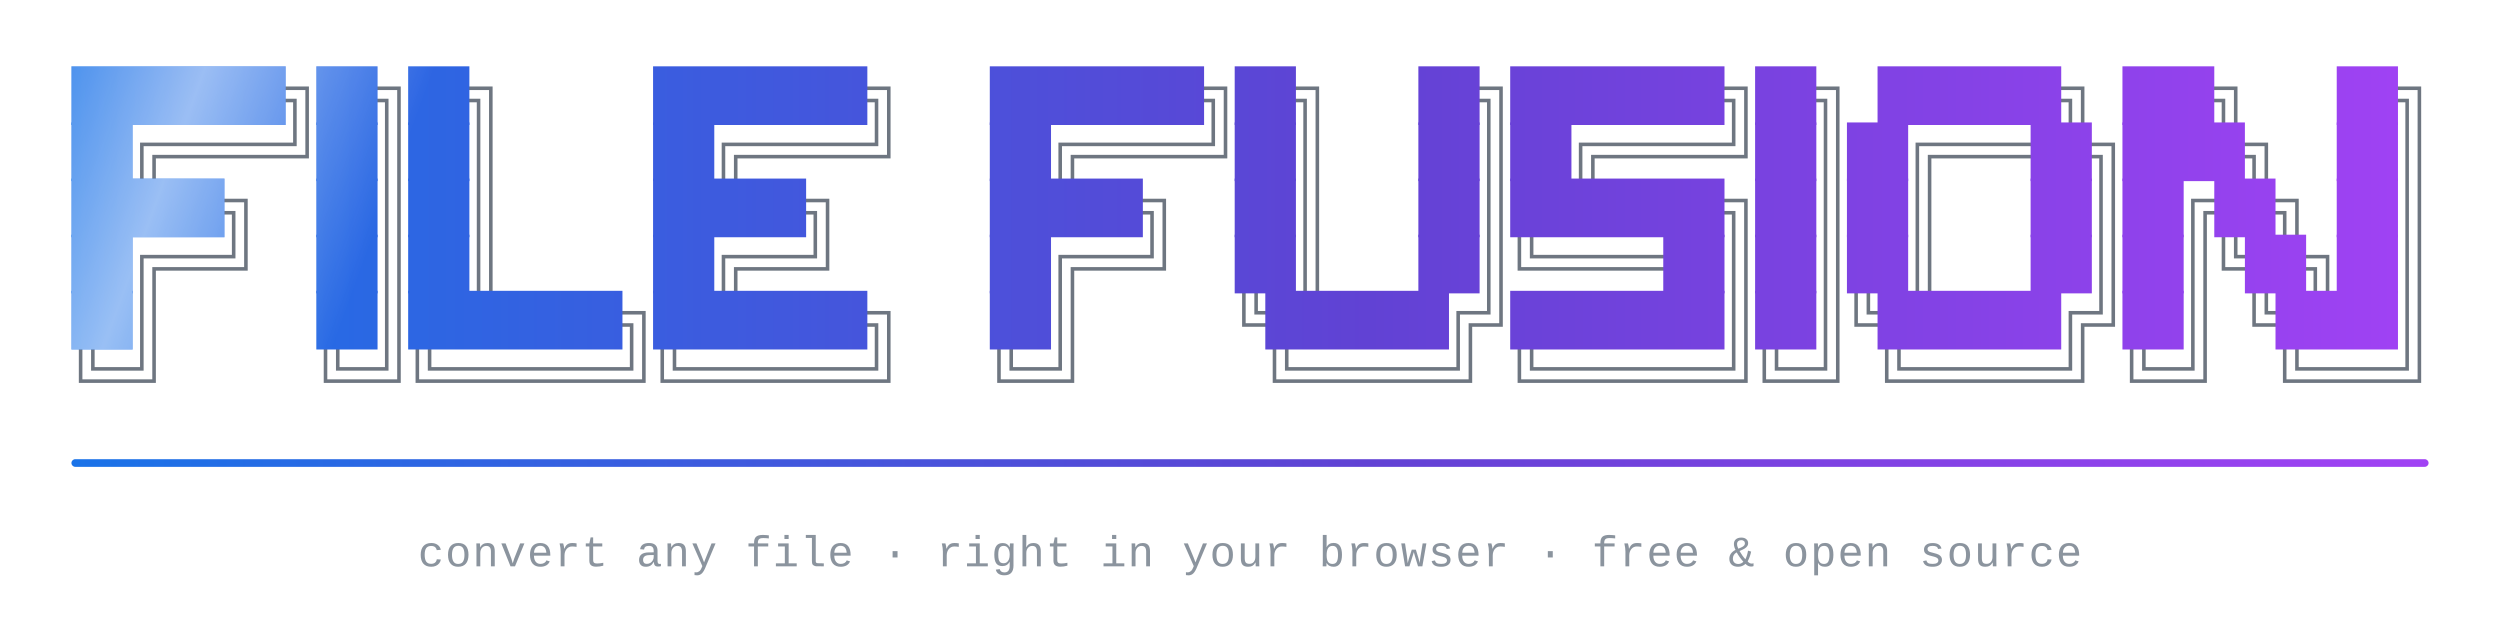
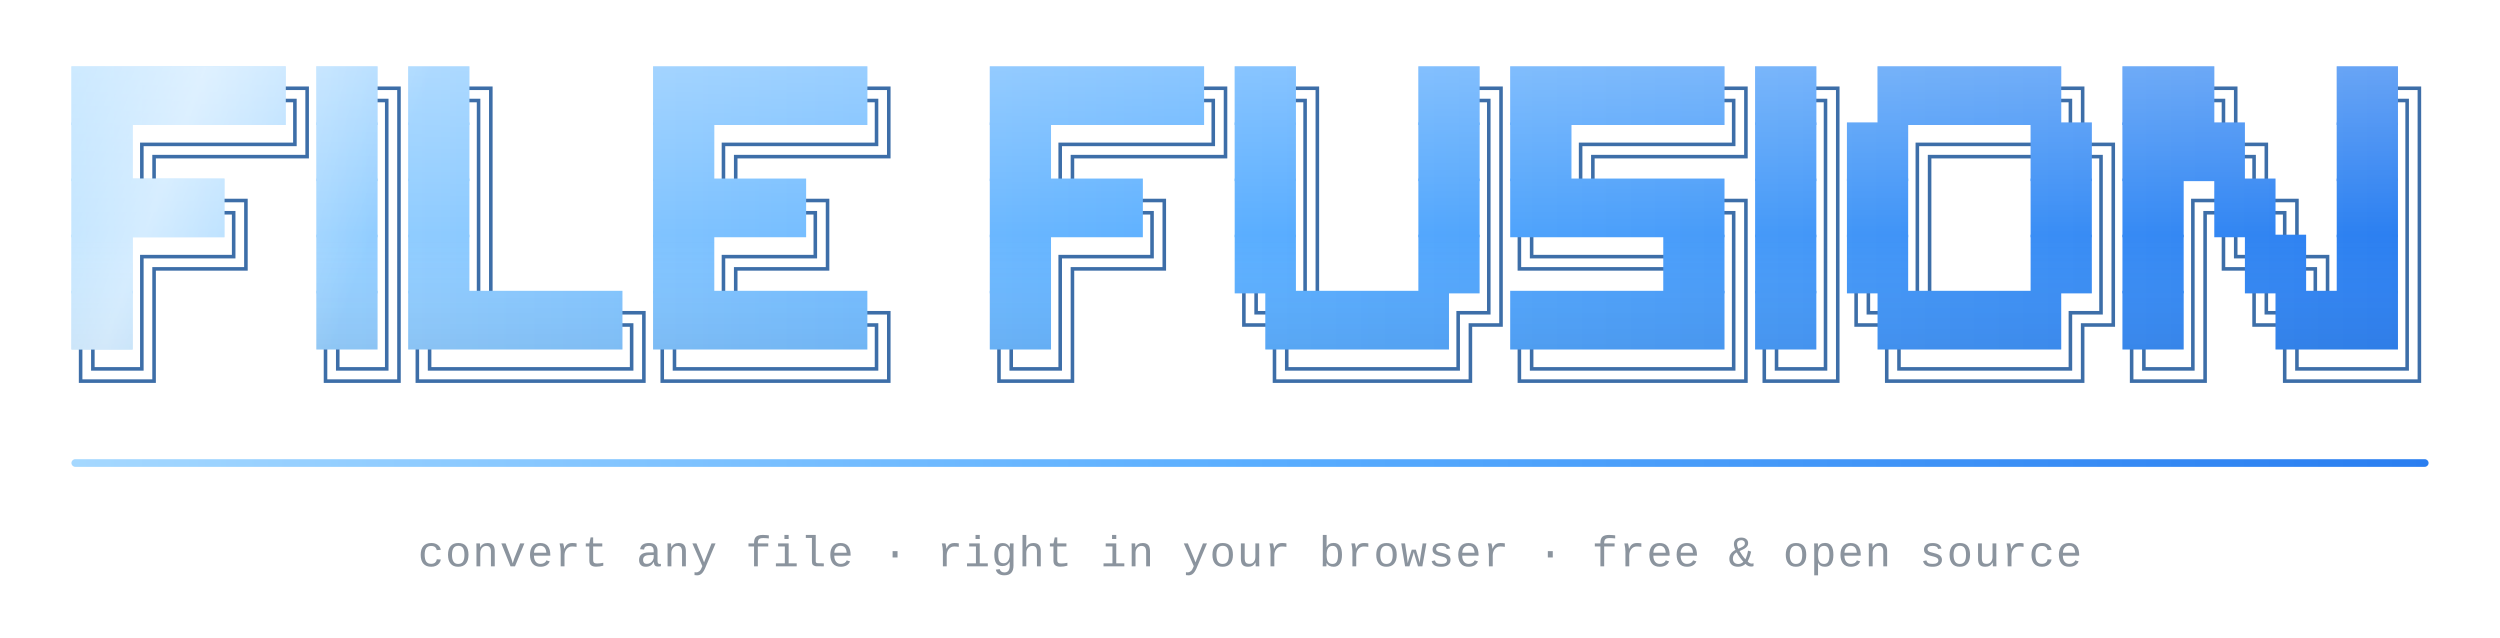
<svg xmlns="http://www.w3.org/2000/svg" viewBox="0 0 980 250" width="980" height="250" role="img" aria-labelledby="t">
  <style>
  .shine { animation: sweep 6s ease-in-out infinite; }
  @keyframes sweep { 0% { transform: translateX(-260px); } 45%, 100% { transform: translateX(1240px); } }
  @media (prefers-reduced-motion: reduce) { .shine { animation: none; opacity: 0; } }
</style>
  <defs>
    <linearGradient id="fill" x1="28" y1="0" x2="952" y2="0" gradientUnits="userSpaceOnUse">
-       <stop offset="0" stop-color="#1a73e8" />
-       <stop offset="0.55" stop-color="#6142d4" />
-       <stop offset="1" stop-color="#a142f4" />
+       <stop offset="0" stop-color="#a5d8ff" />
+       <stop offset="0.5" stop-color="#5aaeff" />
+       <stop offset="1" stop-color="#2a7ef0" />
+     </linearGradient>
+     <linearGradient id="sheen" x1="0" y1="26" x2="0" y2="158" gradientUnits="userSpaceOnUse">
+       <stop offset="0" stop-color="#fff" stop-opacity="0.28" />
+       <stop offset="0.5" stop-color="#fff" stop-opacity="0" />
+       <stop offset="1" stop-color="#001a40" stop-opacity="0.13" />
    </linearGradient>
    <linearGradient id="glint" x1="0" y1="0" x2="1" y2="0">
      <stop offset="0" stop-color="#fff" stop-opacity="0" />
      <stop offset="0.5" stop-color="#fff" stop-opacity="0.55" />
      <stop offset="1" stop-color="#fff" stop-opacity="0" />
    </linearGradient>
    <clipPath id="letters">
      <rect x="28" y="26" width="84" height="23" />
      <rect x="124" y="26" width="24" height="23" />
      <rect x="160" y="26" width="24" height="23" />
      <rect x="256" y="26" width="84" height="23" />
      <rect x="388" y="26" width="84" height="23" />
      <rect x="484" y="26" width="24" height="23" />
      <rect x="556" y="26" width="24" height="23" />
      <rect x="592" y="26" width="84" height="23" />
      <rect x="688" y="26" width="24" height="23" />
      <rect x="736" y="26" width="72" height="23" />
      <rect x="832" y="26" width="36" height="23" />
      <rect x="916" y="26" width="24" height="23" />
      <rect x="28" y="48" width="24" height="23" />
      <rect x="124" y="48" width="24" height="23" />
      <rect x="160" y="48" width="24" height="23" />
      <rect x="256" y="48" width="24" height="23" />
      <rect x="388" y="48" width="24" height="23" />
      <rect x="484" y="48" width="24" height="23" />
      <rect x="556" y="48" width="24" height="23" />
      <rect x="592" y="48" width="24" height="23" />
      <rect x="688" y="48" width="24" height="23" />
      <rect x="724" y="48" width="24" height="23" />
      <rect x="796" y="48" width="24" height="23" />
      <rect x="832" y="48" width="48" height="23" />
      <rect x="916" y="48" width="24" height="23" />
      <rect x="28" y="70" width="60" height="23" />
      <rect x="124" y="70" width="24" height="23" />
      <rect x="160" y="70" width="24" height="23" />
      <rect x="256" y="70" width="60" height="23" />
      <rect x="388" y="70" width="60" height="23" />
      <rect x="484" y="70" width="24" height="23" />
      <rect x="556" y="70" width="24" height="23" />
      <rect x="592" y="70" width="84" height="23" />
      <rect x="688" y="70" width="24" height="23" />
      <rect x="724" y="70" width="24" height="23" />
      <rect x="796" y="70" width="24" height="23" />
      <rect x="832" y="70" width="24" height="23" />
      <rect x="868" y="70" width="24" height="23" />
      <rect x="916" y="70" width="24" height="23" />
      <rect x="28" y="92" width="24" height="23" />
      <rect x="124" y="92" width="24" height="23" />
      <rect x="160" y="92" width="24" height="23" />
      <rect x="256" y="92" width="24" height="23" />
      <rect x="388" y="92" width="24" height="23" />
      <rect x="484" y="92" width="24" height="23" />
      <rect x="556" y="92" width="24" height="23" />
      <rect x="652" y="92" width="24" height="23" />
      <rect x="688" y="92" width="24" height="23" />
      <rect x="724" y="92" width="24" height="23" />
      <rect x="796" y="92" width="24" height="23" />
      <rect x="832" y="92" width="24" height="23" />
      <rect x="880" y="92" width="24" height="23" />
      <rect x="916" y="92" width="24" height="23" />
      <rect x="28" y="114" width="24" height="23" />
      <rect x="124" y="114" width="24" height="23" />
      <rect x="160" y="114" width="84" height="23" />
      <rect x="256" y="114" width="84" height="23" />
      <rect x="388" y="114" width="24" height="23" />
      <rect x="496" y="114" width="72" height="23" />
      <rect x="592" y="114" width="84" height="23" />
      <rect x="688" y="114" width="24" height="23" />
      <rect x="736" y="114" width="72" height="23" />
      <rect x="832" y="114" width="24" height="23" />
      <rect x="892" y="114" width="48" height="23" />
    </clipPath>
  </defs>
-   <path d="M112.0,34.6 L120.4,34.6 L120.4,48.0 M112.0,39.4 L115.6,39.4 L115.6,48.0 M148.0,34.6 L156.4,34.6 L156.4,48.0 M148.0,39.4 L151.6,39.4 L151.6,48.0 M184.0,34.6 L192.4,34.6 L192.4,48.0 M184.0,39.4 L187.6,39.4 L187.6,48.0 M340.0,34.6 L348.4,34.6 L348.4,48.0 M340.0,39.4 L343.6,39.4 L343.6,48.0 M472.0,34.6 L480.4,34.6 L480.4,48.0 M472.0,39.4 L475.6,39.4 L475.6,48.0 M508.0,34.6 L516.4,34.6 L516.4,48.0 M508.0,39.4 L511.6,39.4 L511.6,48.0 M580.0,34.6 L588.4,34.6 L588.4,48.0 M580.0,39.4 L583.6,39.4 L583.6,48.0 M676.0,34.6 L684.4,34.6 L684.4,48.0 M676.0,39.4 L679.6,39.4 L679.6,48.0 M712.0,34.6 L720.4,34.6 L720.4,48.0 M712.0,39.4 L715.6,39.4 L715.6,48.0 M808.0,34.6 L816.4,34.6 L816.4,48.0 M808.0,39.4 L811.6,39.4 L811.6,48.0 M868.0,34.6 L876.4,34.6 L876.4,48.0 M868.0,39.4 L871.6,39.4 L871.6,48.0 M940.0,34.6 L948.4,34.6 L948.4,48.0 M940.0,39.4 L943.6,39.4 L943.6,48.0 M64.0,56.6 L55.6,56.6 L55.6,70.0 M64.0,61.4 L60.4,61.4 L60.4,70.0 M64.0,56.6 L76.0,56.6 M64.0,61.4 L76.0,61.4 M76.0,56.6 L88.0,56.6 M76.0,61.4 L88.0,61.4 M88.0,56.6 L100.0,56.6 M88.0,61.4 L100.0,61.4 M100.0,56.6 L112.0,56.6 M100.0,61.4 L112.0,61.4 M120.4,48.0 L120.4,61.4 L112.0,61.4 M115.6,48.0 L115.6,56.6 L112.0,56.6 M151.6,48.0 L151.6,70.0 M156.4,48.0 L156.4,70.0 M187.6,48.0 L187.6,70.0 M192.4,48.0 L192.4,70.0 M292.0,56.6 L283.6,56.6 L283.6,70.0 M292.0,61.4 L288.4,61.4 L288.4,70.0 M292.0,56.6 L304.0,56.6 M292.0,61.4 L304.0,61.4 M304.0,56.6 L316.0,56.6 M304.0,61.4 L316.0,61.4 M316.0,56.6 L328.0,56.6 M316.0,61.4 L328.0,61.4 M328.0,56.6 L340.0,56.6 M328.0,61.4 L340.0,61.4 M348.4,48.0 L348.4,61.4 L340.0,61.4 M343.6,48.0 L343.6,56.6 L340.0,56.6 M424.0,56.6 L415.6,56.6 L415.6,70.0 M424.0,61.4 L420.4,61.4 L420.4,70.0 M424.0,56.6 L436.0,56.6 M424.0,61.4 L436.0,61.4 M436.0,56.6 L448.0,56.6 M436.0,61.4 L448.0,61.4 M448.0,56.6 L460.0,56.6 M448.0,61.4 L460.0,61.4 M460.0,56.6 L472.0,56.6 M460.0,61.4 L472.0,61.4 M480.4,48.0 L480.4,61.4 L472.0,61.4 M475.6,48.0 L475.6,56.6 L472.0,56.6 M511.6,48.0 L511.6,70.0 M516.4,48.0 L516.4,70.0 M583.6,48.0 L583.6,70.0 M588.4,48.0 L588.4,70.0 M628.0,56.6 L619.6,56.6 L619.6,70.0 M628.0,61.4 L624.4,61.4 L624.4,70.0 M628.0,56.6 L640.0,56.6 M628.0,61.4 L640.0,61.4 M640.0,56.6 L652.0,56.6 M640.0,61.4 L652.0,61.4 M652.0,56.6 L664.0,56.6 M652.0,61.4 L664.0,61.4 M664.0,56.6 L676.0,56.6 M664.0,61.4 L676.0,61.4 M684.4,48.0 L684.4,61.4 L676.0,61.4 M679.6,48.0 L679.6,56.6 L676.0,56.6 M715.6,48.0 L715.6,70.0 M720.4,48.0 L720.4,70.0 M760.0,56.6 L751.6,56.6 L751.6,70.0 M760.0,61.4 L756.4,61.4 L756.4,70.0 M760.0,56.6 L772.0,56.6 M760.0,61.4 L772.0,61.4 M772.0,56.6 L784.0,56.6 M772.0,61.4 L784.0,61.4 M784.0,56.6 L796.0,56.6 M784.0,61.4 L796.0,61.4 M820.0,56.6 L828.4,56.6 L828.4,70.0 M820.0,61.4 L823.6,61.4 L823.6,70.0 M880.0,56.6 L888.4,56.6 L888.4,70.0 M880.0,61.4 L883.6,61.4 L883.6,70.0 M943.6,48.0 L943.6,70.0 M948.4,48.0 L948.4,70.0 M88.0,78.6 L96.4,78.6 L96.4,92.0 M88.0,83.4 L91.6,83.4 L91.6,92.0 M151.6,70.0 L151.6,92.0 M156.4,70.0 L156.4,92.0 M187.6,70.0 L187.6,92.0 M192.4,70.0 L192.4,92.0 M316.0,78.6 L324.4,78.6 L324.4,92.0 M316.0,83.4 L319.6,83.4 L319.6,92.0 M448.0,78.6 L456.4,78.6 L456.4,92.0 M448.0,83.4 L451.6,83.4 L451.6,92.0 M511.6,70.0 L511.6,92.0 M516.4,70.0 L516.4,92.0 M583.6,70.0 L583.6,92.0 M588.4,70.0 L588.4,92.0 M676.0,78.6 L684.4,78.6 L684.4,92.0 M676.0,83.4 L679.6,83.4 L679.6,92.0 M715.6,70.0 L715.6,92.0 M720.4,70.0 L720.4,92.0 M751.6,70.0 L751.6,92.0 M756.4,70.0 L756.4,92.0 M823.6,70.0 L823.6,92.0 M828.4,70.0 L828.4,92.0 M868.0,78.6 L859.6,78.6 L859.6,92.0 M868.0,83.4 L864.4,83.4 L864.4,92.0 M892.0,78.6 L900.4,78.6 L900.4,92.0 M892.0,83.4 L895.6,83.4 L895.6,92.0 M943.6,70.0 L943.6,92.0 M948.4,70.0 L948.4,92.0 M64.0,100.6 L55.6,100.6 L55.6,114.0 M64.0,105.4 L60.4,105.4 L60.4,114.0 M64.0,100.6 L76.0,100.6 M64.0,105.4 L76.0,105.4 M76.0,100.6 L88.0,100.6 M76.0,105.4 L88.0,105.4 M96.4,92.0 L96.4,105.4 L88.0,105.4 M91.6,92.0 L91.6,100.6 L88.0,100.6 M151.6,92.0 L151.6,114.0 M156.4,92.0 L156.4,114.0 M187.6,92.0 L187.6,114.0 M192.4,92.0 L192.4,114.0 M292.0,100.6 L283.6,100.6 L283.6,114.0 M292.0,105.4 L288.4,105.4 L288.4,114.0 M292.0,100.6 L304.0,100.6 M292.0,105.4 L304.0,105.4 M304.0,100.6 L316.0,100.6 M304.0,105.4 L316.0,105.4 M324.4,92.0 L324.4,105.4 L316.0,105.4 M319.6,92.0 L319.6,100.6 L316.0,100.6 M424.0,100.6 L415.6,100.6 L415.6,114.0 M424.0,105.4 L420.4,105.4 L420.4,114.0 M424.0,100.6 L436.0,100.6 M424.0,105.4 L436.0,105.4 M436.0,100.6 L448.0,100.6 M436.0,105.4 L448.0,105.4 M456.4,92.0 L456.4,105.4 L448.0,105.4 M451.6,92.0 L451.6,100.6 L448.0,100.6 M511.6,92.0 L511.6,114.0 M516.4,92.0 L516.4,114.0 M583.6,92.0 L583.6,114.0 M588.4,92.0 L588.4,114.0 M595.6,92.0 L595.6,105.4 L604.0,105.4 M600.4,92.0 L600.4,100.6 L604.0,100.6 M604.0,100.6 L616.0,100.6 M604.0,105.4 L616.0,105.4 M616.0,100.6 L628.0,100.6 M616.0,105.4 L628.0,105.4 M628.0,100.6 L640.0,100.6 M628.0,105.4 L640.0,105.4 M640.0,100.6 L652.0,100.6 M640.0,105.4 L652.0,105.4 M679.6,92.0 L679.6,114.0 M684.4,92.0 L684.4,114.0 M715.6,92.0 L715.6,114.0 M720.4,92.0 L720.4,114.0 M751.6,92.0 L751.6,114.0 M756.4,92.0 L756.4,114.0 M823.6,92.0 L823.6,114.0 M828.4,92.0 L828.4,114.0 M859.6,92.0 L859.6,114.0 M864.4,92.0 L864.4,114.0 M871.6,92.0 L871.6,105.4 L880.0,105.4 M876.4,92.0 L876.4,100.6 L880.0,100.6 M904.0,100.6 L912.4,100.6 L912.4,114.0 M904.0,105.4 L907.6,105.4 L907.6,114.0 M943.6,92.0 L943.6,114.0 M948.4,92.0 L948.4,114.0 M55.6,114.0 L55.6,136.0 M60.4,114.0 L60.4,136.0 M151.6,114.0 L151.6,136.0 M156.4,114.0 L156.4,136.0 M244.0,122.6 L252.4,122.6 L252.4,136.0 M244.0,127.4 L247.6,127.4 L247.6,136.0 M340.0,122.6 L348.4,122.6 L348.4,136.0 M340.0,127.4 L343.6,127.4 L343.6,136.0 M415.6,114.0 L415.6,136.0 M420.4,114.0 L420.4,136.0 M487.6,114.0 L487.6,127.4 L496.0,127.4 M492.4,114.0 L492.4,122.6 L496.0,122.6 M580.0,122.6 L571.6,122.6 L571.6,136.0 M580.0,127.4 L576.4,127.4 L576.4,136.0 M588.4,114.0 L588.4,127.4 L580.0,127.4 M583.6,114.0 L583.6,122.6 L580.0,122.6 M679.6,114.0 L679.6,136.0 M684.4,114.0 L684.4,136.0 M715.6,114.0 L715.6,136.0 M720.4,114.0 L720.4,136.0 M727.6,114.0 L727.6,127.4 L736.0,127.4 M732.4,114.0 L732.4,122.6 L736.0,122.6 M820.0,122.6 L811.6,122.6 L811.6,136.0 M820.0,127.4 L816.4,127.4 L816.4,136.0 M828.4,114.0 L828.4,127.4 L820.0,127.4 M823.6,114.0 L823.6,122.6 L820.0,122.6 M859.6,114.0 L859.6,136.0 M864.4,114.0 L864.4,136.0 M883.6,114.0 L883.6,127.4 L892.0,127.4 M888.4,114.0 L888.4,122.6 L892.0,122.6 M943.6,114.0 L943.6,136.0 M948.4,114.0 L948.4,136.0 M31.6,136.0 L31.6,149.4 L40.0,149.4 M36.4,136.0 L36.4,144.6 L40.0,144.6 M40.0,144.6 L52.0,144.6 M40.0,149.4 L52.0,149.4 M60.4,136.0 L60.4,149.4 L52.0,149.4 M55.6,136.0 L55.6,144.6 L52.0,144.6 M127.6,136.0 L127.6,149.4 L136.0,149.4 M132.4,136.0 L132.4,144.6 L136.0,144.6 M136.0,144.6 L148.0,144.6 M136.0,149.4 L148.0,149.4 M156.4,136.0 L156.4,149.4 L148.0,149.4 M151.6,136.0 L151.6,144.6 L148.0,144.6 M163.6,136.0 L163.6,149.4 L172.0,149.4 M168.4,136.0 L168.4,144.6 L172.0,144.6 M172.0,144.6 L184.0,144.6 M172.0,149.4 L184.0,149.4 M184.0,144.6 L196.0,144.6 M184.0,149.4 L196.0,149.4 M196.0,144.6 L208.0,144.6 M196.0,149.4 L208.0,149.4 M208.0,144.6 L220.0,144.6 M208.0,149.4 L220.0,149.4 M220.0,144.6 L232.0,144.6 M220.0,149.4 L232.0,149.4 M232.0,144.6 L244.0,144.6 M232.0,149.4 L244.0,149.4 M252.4,136.0 L252.4,149.4 L244.0,149.4 M247.6,136.0 L247.6,144.6 L244.0,144.6 M259.6,136.0 L259.6,149.4 L268.0,149.4 M264.4,136.0 L264.4,144.6 L268.0,144.6 M268.0,144.6 L280.0,144.6 M268.0,149.4 L280.0,149.4 M280.0,144.6 L292.0,144.6 M280.0,149.4 L292.0,149.4 M292.0,144.6 L304.0,144.6 M292.0,149.4 L304.0,149.4 M304.0,144.6 L316.0,144.6 M304.0,149.4 L316.0,149.4 M316.0,144.6 L328.0,144.6 M316.0,149.4 L328.0,149.4 M328.0,144.6 L340.0,144.6 M328.0,149.4 L340.0,149.4 M348.4,136.0 L348.4,149.4 L340.0,149.4 M343.6,136.0 L343.6,144.6 L340.0,144.6 M391.6,136.0 L391.6,149.4 L400.0,149.4 M396.4,136.0 L396.4,144.6 L400.0,144.6 M400.0,144.6 L412.0,144.6 M400.0,149.4 L412.0,149.4 M420.4,136.0 L420.4,149.4 L412.0,149.4 M415.6,136.0 L415.6,144.6 L412.0,144.6 M499.6,136.0 L499.6,149.4 L508.0,149.4 M504.4,136.0 L504.4,144.6 L508.0,144.6 M508.0,144.6 L520.0,144.6 M508.0,149.4 L520.0,149.4 M520.0,144.6 L532.0,144.6 M520.0,149.4 L532.0,149.4 M532.0,144.6 L544.0,144.6 M532.0,149.4 L544.0,149.4 M544.0,144.6 L556.0,144.6 M544.0,149.4 L556.0,149.4 M556.0,144.6 L568.0,144.6 M556.0,149.4 L568.0,149.4 M576.4,136.0 L576.4,149.4 L568.0,149.4 M571.6,136.0 L571.6,144.6 L568.0,144.6 M595.6,136.0 L595.6,149.4 L604.0,149.4 M600.4,136.0 L600.4,144.6 L604.0,144.6 M604.0,144.6 L616.0,144.6 M604.0,149.4 L616.0,149.4 M616.0,144.6 L628.0,144.6 M616.0,149.4 L628.0,149.4 M628.0,144.6 L640.0,144.6 M628.0,149.4 L640.0,149.4 M640.0,144.6 L652.0,144.6 M640.0,149.4 L652.0,149.4 M652.0,144.6 L664.0,144.6 M652.0,149.4 L664.0,149.4 M664.0,144.6 L676.0,144.6 M664.0,149.4 L676.0,149.4 M684.4,136.0 L684.4,149.4 L676.0,149.4 M679.6,136.0 L679.6,144.6 L676.0,144.6 M691.6,136.0 L691.6,149.4 L700.0,149.4 M696.4,136.0 L696.4,144.6 L700.0,144.6 M700.0,144.6 L712.0,144.6 M700.0,149.4 L712.0,149.4 M720.4,136.0 L720.4,149.4 L712.0,149.4 M715.6,136.0 L715.6,144.6 L712.0,144.6 M739.6,136.0 L739.6,149.4 L748.0,149.4 M744.4,136.0 L744.4,144.6 L748.0,144.6 M748.0,144.6 L760.0,144.6 M748.0,149.4 L760.0,149.4 M760.0,144.6 L772.0,144.6 M760.0,149.4 L772.0,149.4 M772.0,144.6 L784.0,144.6 M772.0,149.4 L784.0,149.4 M784.0,144.6 L796.0,144.6 M784.0,149.4 L796.0,149.4 M796.0,144.6 L808.0,144.6 M796.0,149.4 L808.0,149.4 M816.4,136.0 L816.4,149.4 L808.0,149.4 M811.6,136.0 L811.6,144.6 L808.0,144.6 M835.6,136.0 L835.6,149.4 L844.0,149.4 M840.4,136.0 L840.4,144.6 L844.0,144.6 M844.0,144.6 L856.0,144.6 M844.0,149.4 L856.0,149.4 M864.4,136.0 L864.4,149.4 L856.0,149.4 M859.6,136.0 L859.6,144.6 L856.0,144.6 M895.6,136.0 L895.6,149.4 L904.0,149.4 M900.4,136.0 L900.4,144.6 L904.0,144.6 M904.0,144.6 L916.0,144.6 M904.0,149.4 L916.0,149.4 M916.0,144.6 L928.0,144.6 M916.0,149.4 L928.0,149.4 M928.0,144.6 L940.0,144.6 M928.0,149.4 L940.0,149.4 M948.4,136.0 L948.4,149.4 L940.0,149.4 M943.6,136.0 L943.6,144.6 L940.0,144.6" fill="none" stroke="#6e7681" stroke-width="1.4" stroke-linecap="square" />
+   <path d="M112.0,34.6 L120.4,34.6 L120.4,48.0 M112.0,39.4 L115.6,39.4 L115.6,48.0 M148.0,34.6 L156.4,34.6 L156.4,48.0 M148.0,39.4 L151.6,39.4 L151.6,48.0 M184.0,34.6 L192.4,34.6 L192.4,48.0 M184.0,39.4 L187.6,39.4 L187.6,48.0 M340.0,34.6 L348.4,34.6 L348.4,48.0 M340.0,39.4 L343.6,39.4 L343.6,48.0 M472.0,34.6 L480.4,34.6 L480.4,48.0 M472.0,39.4 L475.6,39.4 L475.6,48.0 M508.0,34.6 L516.4,34.6 L516.4,48.0 M508.0,39.4 L511.6,39.4 L511.6,48.0 M580.0,34.6 L588.4,34.6 L588.4,48.0 M580.0,39.4 L583.6,39.4 L583.6,48.0 M676.0,34.6 L684.4,34.6 L684.4,48.0 M676.0,39.4 L679.6,39.4 L679.6,48.0 M712.0,34.6 L720.4,34.6 L720.4,48.0 M712.0,39.4 L715.6,39.4 L715.6,48.0 M808.0,34.6 L816.4,34.6 L816.4,48.0 M808.0,39.4 L811.6,39.4 L811.6,48.0 M868.0,34.6 L876.4,34.6 L876.4,48.0 M868.0,39.4 L871.6,39.4 L871.6,48.0 M940.0,34.6 L948.4,34.6 L948.4,48.0 M940.0,39.4 L943.6,39.4 L943.6,48.0 M64.0,56.6 L55.6,56.6 L55.6,70.0 M64.0,61.4 L60.4,61.4 L60.4,70.0 M64.0,56.6 L76.0,56.6 M64.0,61.4 L76.0,61.4 M76.0,56.6 L88.0,56.6 M76.0,61.4 L88.0,61.4 M88.0,56.6 L100.0,56.6 M88.0,61.4 L100.0,61.4 M100.0,56.6 L112.0,56.6 M100.0,61.4 L112.0,61.4 M120.4,48.0 L120.4,61.4 L112.0,61.4 M115.6,48.0 L115.6,56.6 L112.0,56.6 M151.6,48.0 L151.6,70.0 M156.4,48.0 L156.4,70.0 M187.6,48.0 L187.6,70.0 M192.4,48.0 L192.4,70.0 M292.0,56.6 L283.6,56.6 L283.6,70.0 M292.0,61.4 L288.4,61.4 L288.4,70.0 M292.0,56.6 L304.0,56.6 M292.0,61.4 L304.0,61.4 M304.0,56.6 L316.0,56.6 M304.0,61.4 L316.0,61.4 M316.0,56.6 L328.0,56.6 M316.0,61.4 L328.0,61.4 M328.0,56.6 L340.0,56.6 M328.0,61.4 L340.0,61.4 M348.4,48.0 L348.4,61.4 L340.0,61.4 M343.6,48.0 L343.6,56.6 L340.0,56.6 M424.0,56.6 L415.6,56.6 L415.6,70.0 M424.0,61.4 L420.4,61.4 L420.4,70.0 M424.0,56.6 L436.0,56.6 M424.0,61.4 L436.0,61.4 M436.0,56.6 L448.0,56.6 M436.0,61.4 L448.0,61.4 M448.0,56.6 L460.0,56.6 M448.0,61.4 L460.0,61.4 M460.0,56.6 L472.0,56.6 M460.0,61.4 L472.0,61.4 M480.4,48.0 L480.4,61.4 L472.0,61.4 M475.6,48.0 L475.6,56.6 L472.0,56.6 M511.6,48.0 L511.6,70.0 M516.4,48.0 L516.4,70.0 M583.6,48.0 L583.6,70.0 M588.4,48.0 L588.4,70.0 M628.0,56.6 L619.6,56.6 L619.6,70.0 M628.0,61.4 L624.4,61.4 L624.4,70.0 M628.0,56.6 L640.0,56.6 M628.0,61.4 L640.0,61.4 M640.0,56.6 L652.0,56.6 M640.0,61.4 L652.0,61.4 M652.0,56.6 L664.0,56.6 M652.0,61.4 L664.0,61.4 M664.0,56.6 L676.0,56.6 M664.0,61.4 L676.0,61.4 M684.4,48.0 L684.4,61.4 L676.0,61.4 M679.6,48.0 L679.6,56.6 L676.0,56.6 M715.6,48.0 L715.6,70.0 M720.4,48.0 L720.4,70.0 M760.0,56.6 L751.6,56.6 L751.6,70.0 M760.0,61.4 L756.4,61.4 L756.4,70.0 M760.0,56.6 L772.0,56.6 M760.0,61.4 L772.0,61.4 M772.0,56.6 L784.0,56.6 M772.0,61.4 L784.0,61.4 M784.0,56.6 L796.0,56.6 M784.0,61.4 L796.0,61.4 M820.0,56.6 L828.4,56.6 L828.4,70.0 M820.0,61.4 L823.6,61.4 L823.6,70.0 M880.0,56.6 L888.4,56.6 L888.4,70.0 M880.0,61.4 L883.6,61.4 L883.6,70.0 M943.6,48.0 L943.6,70.0 M948.4,48.0 L948.4,70.0 M88.0,78.6 L96.4,78.6 L96.4,92.0 M88.0,83.4 L91.6,83.4 L91.6,92.0 M151.6,70.0 L151.6,92.0 M156.4,70.0 L156.4,92.0 M187.6,70.0 L187.6,92.0 M192.4,70.0 L192.4,92.0 M316.0,78.6 L324.4,78.6 L324.4,92.0 M316.0,83.4 L319.6,83.4 L319.6,92.0 M448.0,78.6 L456.4,78.6 L456.4,92.0 M448.0,83.4 L451.6,83.4 L451.6,92.0 M511.6,70.0 L511.6,92.0 M516.4,70.0 L516.4,92.0 M583.6,70.0 L583.6,92.0 M588.4,70.0 L588.4,92.0 M676.0,78.6 L684.4,78.6 L684.4,92.0 M676.0,83.4 L679.6,83.4 L679.6,92.0 M715.6,70.0 L715.6,92.0 M720.4,70.0 L720.4,92.0 M751.6,70.0 L751.6,92.0 M756.4,70.0 L756.4,92.0 M823.6,70.0 L823.6,92.0 M828.4,70.0 L828.4,92.0 M868.0,78.6 L859.6,78.6 L859.6,92.0 M868.0,83.4 L864.4,83.4 L864.4,92.0 M892.0,78.6 L900.4,78.6 L900.4,92.0 M892.0,83.4 L895.6,83.4 L895.6,92.0 M943.6,70.0 L943.6,92.0 M948.4,70.0 L948.4,92.0 M64.0,100.6 L55.6,100.6 L55.6,114.0 M64.0,105.4 L60.4,105.4 L60.4,114.0 M64.0,100.6 L76.0,100.6 M64.0,105.4 L76.0,105.4 M76.0,100.6 L88.0,100.6 M76.0,105.4 L88.0,105.4 M96.4,92.0 L96.4,105.4 L88.0,105.4 M91.6,92.0 L91.6,100.6 L88.0,100.6 M151.6,92.0 L151.6,114.0 M156.4,92.0 L156.4,114.0 M187.6,92.0 L187.6,114.0 M192.4,92.0 L192.4,114.0 M292.0,100.6 L283.6,100.6 L283.6,114.0 M292.0,105.4 L288.4,105.4 L288.4,114.0 M292.0,100.6 L304.0,100.6 M292.0,105.4 L304.0,105.4 M304.0,100.6 L316.0,100.6 M304.0,105.4 L316.0,105.4 M324.4,92.0 L324.4,105.4 L316.0,105.4 M319.6,92.0 L319.6,100.6 L316.0,100.6 M424.0,100.6 L415.6,100.6 L415.6,114.0 M424.0,105.4 L420.4,105.4 L420.4,114.0 M424.0,100.6 L436.0,100.6 M424.0,105.4 L436.0,105.4 M436.0,100.6 L448.0,100.6 M436.0,105.4 L448.0,105.4 M456.4,92.0 L456.4,105.4 L448.0,105.4 M451.6,92.0 L451.6,100.6 L448.0,100.6 M511.6,92.0 L511.6,114.0 M516.4,92.0 L516.4,114.0 M583.6,92.0 L583.6,114.0 M588.4,92.0 L588.4,114.0 M595.6,92.0 L595.6,105.4 L604.0,105.4 M600.4,92.0 L600.4,100.6 L604.0,100.6 M604.0,100.6 L616.0,100.6 M604.0,105.4 L616.0,105.4 M616.0,100.6 L628.0,100.6 M616.0,105.4 L628.0,105.4 M628.0,100.6 L640.0,100.6 M628.0,105.4 L640.0,105.4 M640.0,100.6 L652.0,100.6 M640.0,105.4 L652.0,105.4 M679.6,92.0 L679.6,114.0 M684.4,92.0 L684.4,114.0 M715.6,92.0 L715.6,114.0 M720.4,92.0 L720.4,114.0 M751.6,92.0 L751.6,114.0 M756.4,92.0 L756.4,114.0 M823.6,92.0 L823.6,114.0 M828.4,92.0 L828.4,114.0 M859.6,92.0 L859.6,114.0 M864.4,92.0 L864.4,114.0 M871.6,92.0 L871.6,105.4 L880.0,105.4 M876.4,92.0 L876.4,100.6 L880.0,100.6 M904.0,100.6 L912.4,100.6 L912.4,114.0 M904.0,105.4 L907.6,105.4 L907.6,114.0 M943.6,92.0 L943.6,114.0 M948.4,92.0 L948.4,114.0 M55.6,114.0 L55.6,136.0 M60.4,114.0 L60.4,136.0 M151.6,114.0 L151.6,136.0 M156.4,114.0 L156.4,136.0 M244.0,122.6 L252.4,122.6 L252.4,136.0 M244.0,127.4 L247.6,127.4 L247.6,136.0 M340.0,122.6 L348.4,122.6 L348.4,136.0 M340.0,127.4 L343.6,127.4 L343.6,136.0 M415.6,114.0 L415.6,136.0 M420.4,114.0 L420.4,136.0 M487.6,114.0 L487.6,127.4 L496.0,127.4 M492.4,114.0 L492.4,122.6 L496.0,122.6 M580.0,122.6 L571.6,122.6 L571.6,136.0 M580.0,127.4 L576.4,127.4 L576.4,136.0 M588.4,114.0 L588.4,127.4 L580.0,127.4 M583.6,114.0 L583.6,122.6 L580.0,122.6 M679.6,114.0 L679.6,136.0 M684.4,114.0 L684.4,136.0 M715.6,114.0 L715.6,136.0 M720.4,114.0 L720.4,136.0 M727.6,114.0 L727.6,127.4 L736.0,127.4 M732.4,114.0 L732.4,122.6 L736.0,122.6 M820.0,122.6 L811.6,122.6 L811.6,136.0 M820.0,127.4 L816.4,127.4 L816.4,136.0 M828.4,114.0 L828.4,127.4 L820.0,127.4 M823.6,114.0 L823.6,122.6 L820.0,122.6 M859.6,114.0 L859.6,136.0 M864.4,114.0 L864.4,136.0 M883.6,114.0 L883.6,127.4 L892.0,127.4 M888.4,114.0 L888.4,122.6 L892.0,122.6 M943.6,114.0 L943.6,136.0 M948.4,114.0 L948.4,136.0 M31.6,136.0 L31.6,149.4 L40.0,149.4 M36.4,136.0 L36.4,144.6 L40.0,144.6 M40.0,144.6 L52.0,144.6 M40.0,149.4 L52.0,149.4 M60.4,136.0 L60.4,149.4 L52.0,149.4 M55.6,136.0 L55.6,144.6 L52.0,144.6 M127.6,136.0 L127.6,149.4 L136.0,149.4 M132.4,136.0 L132.4,144.6 L136.0,144.6 M136.0,144.6 L148.0,144.6 M136.0,149.4 L148.0,149.4 M156.4,136.0 L156.4,149.4 L148.0,149.4 M151.6,136.0 L151.6,144.6 L148.0,144.6 M163.6,136.0 L163.6,149.4 L172.0,149.4 M168.4,136.0 L168.4,144.6 L172.0,144.6 M172.0,144.6 L184.0,144.6 M172.0,149.4 L184.0,149.4 M184.0,144.6 L196.0,144.6 M184.0,149.4 L196.0,149.4 M196.0,144.6 L208.0,144.6 M196.0,149.4 L208.0,149.4 M208.0,144.6 L220.0,144.6 M208.0,149.4 L220.0,149.4 M220.0,144.6 L232.0,144.6 M220.0,149.4 L232.0,149.4 M232.0,144.6 L244.0,144.6 M232.0,149.4 L244.0,149.4 M252.4,136.0 L252.4,149.4 L244.0,149.4 M247.6,136.0 L247.6,144.6 L244.0,144.6 M259.6,136.0 L259.6,149.4 L268.0,149.4 M264.4,136.0 L264.4,144.6 L268.0,144.6 M268.0,144.6 L280.0,144.6 M268.0,149.4 L280.0,149.4 M280.0,144.6 L292.0,144.6 M280.0,149.4 L292.0,149.4 M292.0,144.6 L304.0,144.6 M292.0,149.4 L304.0,149.4 M304.0,144.6 L316.0,144.6 M304.0,149.4 L316.0,149.4 M316.0,144.6 L328.0,144.6 M316.0,149.4 L328.0,149.4 M328.0,144.6 L340.0,144.6 M328.0,149.4 L340.0,149.4 M348.4,136.0 L348.4,149.4 L340.0,149.4 M343.6,136.0 L343.6,144.6 L340.0,144.6 M391.6,136.0 L391.6,149.4 L400.0,149.4 M396.4,136.0 L396.4,144.6 L400.0,144.6 M400.0,144.6 L412.0,144.6 M400.0,149.4 L412.0,149.4 M420.4,136.0 L420.4,149.4 L412.0,149.4 M415.6,136.0 L415.6,144.6 L412.0,144.6 M499.6,136.0 L499.6,149.4 L508.0,149.4 M504.4,136.0 L504.4,144.6 L508.0,144.6 M508.0,144.6 L520.0,144.6 M508.0,149.4 L520.0,149.4 M520.0,144.6 L532.0,144.6 M520.0,149.4 L532.0,149.4 M532.0,144.6 L544.0,144.6 M532.0,149.4 L544.0,149.4 M544.0,144.6 L556.0,144.6 M544.0,149.4 L556.0,149.4 M556.0,144.6 L568.0,144.6 M556.0,149.4 L568.0,149.4 M576.4,136.0 L576.4,149.4 L568.0,149.4 M571.6,136.0 L571.6,144.6 L568.0,144.6 M595.6,136.0 L595.6,149.4 L604.0,149.4 M600.4,136.0 L600.4,144.6 L604.0,144.6 M604.0,144.6 L616.0,144.6 M604.0,149.4 L616.0,149.4 M616.0,144.6 L628.0,144.6 M616.0,149.4 L628.0,149.4 M628.0,144.6 L640.0,144.6 M628.0,149.4 L640.0,149.4 M640.0,144.6 L652.0,144.6 M640.0,149.4 L652.0,149.4 M652.0,144.6 L664.0,144.6 M652.0,149.4 L664.0,149.4 M664.0,144.6 L676.0,144.6 M664.0,149.4 L676.0,149.4 M684.4,136.0 L684.4,149.4 L676.0,149.4 M679.6,136.0 L679.6,144.6 L676.0,144.6 M691.6,136.0 L691.6,149.4 L700.0,149.4 M696.4,136.0 L696.4,144.6 L700.0,144.6 M700.0,144.6 L712.0,144.6 M700.0,149.4 L712.0,149.4 M720.4,136.0 L720.4,149.4 L712.0,149.4 M715.6,136.0 L715.6,144.6 L712.0,144.6 M739.6,136.0 L739.6,149.4 L748.0,149.4 M744.4,136.0 L744.4,144.6 L748.0,144.6 M748.0,144.6 L760.0,144.6 M748.0,149.4 L760.0,149.4 M760.0,144.6 L772.0,144.6 M760.0,149.4 L772.0,149.4 M772.0,144.6 L784.0,144.6 M772.0,149.4 L784.0,149.4 M784.0,144.6 L796.0,144.6 M784.0,149.4 L796.0,149.4 M796.0,144.6 L808.0,144.6 M796.0,149.4 L808.0,149.4 M816.4,136.0 L816.4,149.4 L808.0,149.4 M811.6,136.0 L811.6,144.6 L808.0,144.6 M835.6,136.0 L835.6,149.4 L844.0,149.4 M840.4,136.0 L840.4,144.6 L844.0,144.6 M844.0,144.6 L856.0,144.6 M844.0,149.4 L856.0,149.4 M864.4,136.0 L864.4,149.4 L856.0,149.4 M859.6,136.0 L859.6,144.6 L856.0,144.6 M895.6,136.0 L895.6,149.4 L904.0,149.4 M900.4,136.0 L900.4,144.6 L904.0,144.6 M904.0,144.6 L916.0,144.6 M904.0,149.4 L916.0,149.4 M916.0,144.6 L928.0,144.6 M916.0,149.4 L928.0,149.4 M928.0,144.6 L940.0,144.6 M928.0,149.4 L940.0,149.4 M948.4,136.0 L948.4,149.4 L940.0,149.4 M943.6,136.0 L943.6,144.6 L940.0,144.6" fill="none" stroke="#3d6ea8" stroke-width="1.4" stroke-linecap="square" />
  <g fill="url(#fill)">
    <rect x="28" y="26" width="84" height="23" />
    <rect x="124" y="26" width="24" height="23" />
    <rect x="160" y="26" width="24" height="23" />
    <rect x="256" y="26" width="84" height="23" />
    <rect x="388" y="26" width="84" height="23" />
    <rect x="484" y="26" width="24" height="23" />
    <rect x="556" y="26" width="24" height="23" />
    <rect x="592" y="26" width="84" height="23" />
    <rect x="688" y="26" width="24" height="23" />
    <rect x="736" y="26" width="72" height="23" />
    <rect x="832" y="26" width="36" height="23" />
    <rect x="916" y="26" width="24" height="23" />
    <rect x="28" y="48" width="24" height="23" />
    <rect x="124" y="48" width="24" height="23" />
    <rect x="160" y="48" width="24" height="23" />
    <rect x="256" y="48" width="24" height="23" />
    <rect x="388" y="48" width="24" height="23" />
    <rect x="484" y="48" width="24" height="23" />
    <rect x="556" y="48" width="24" height="23" />
    <rect x="592" y="48" width="24" height="23" />
    <rect x="688" y="48" width="24" height="23" />
    <rect x="724" y="48" width="24" height="23" />
    <rect x="796" y="48" width="24" height="23" />
    <rect x="832" y="48" width="48" height="23" />
    <rect x="916" y="48" width="24" height="23" />
    <rect x="28" y="70" width="60" height="23" />
    <rect x="124" y="70" width="24" height="23" />
    <rect x="160" y="70" width="24" height="23" />
    <rect x="256" y="70" width="60" height="23" />
    <rect x="388" y="70" width="60" height="23" />
    <rect x="484" y="70" width="24" height="23" />
    <rect x="556" y="70" width="24" height="23" />
    <rect x="592" y="70" width="84" height="23" />
    <rect x="688" y="70" width="24" height="23" />
    <rect x="724" y="70" width="24" height="23" />
    <rect x="796" y="70" width="24" height="23" />
    <rect x="832" y="70" width="24" height="23" />
    <rect x="868" y="70" width="24" height="23" />
    <rect x="916" y="70" width="24" height="23" />
    <rect x="28" y="92" width="24" height="23" />
    <rect x="124" y="92" width="24" height="23" />
    <rect x="160" y="92" width="24" height="23" />
    <rect x="256" y="92" width="24" height="23" />
    <rect x="388" y="92" width="24" height="23" />
    <rect x="484" y="92" width="24" height="23" />
    <rect x="556" y="92" width="24" height="23" />
    <rect x="652" y="92" width="24" height="23" />
    <rect x="688" y="92" width="24" height="23" />
    <rect x="724" y="92" width="24" height="23" />
    <rect x="796" y="92" width="24" height="23" />
    <rect x="832" y="92" width="24" height="23" />
    <rect x="880" y="92" width="24" height="23" />
    <rect x="916" y="92" width="24" height="23" />
    <rect x="28" y="114" width="24" height="23" />
    <rect x="124" y="114" width="24" height="23" />
    <rect x="160" y="114" width="84" height="23" />
    <rect x="256" y="114" width="84" height="23" />
    <rect x="388" y="114" width="24" height="23" />
    <rect x="496" y="114" width="72" height="23" />
    <rect x="592" y="114" width="84" height="23" />
    <rect x="688" y="114" width="24" height="23" />
    <rect x="736" y="114" width="72" height="23" />
    <rect x="832" y="114" width="24" height="23" />
    <rect x="892" y="114" width="48" height="23" />
  </g>
  <g clip-path="url(#letters)">
+     <rect x="0" y="26" width="980" height="133" fill="url(#sheen)" />
+   </g>
+   <g clip-path="url(#letters)">
    <g transform="skewX(-20)">
      <rect class="shine" x="0" y="16" width="180" height="152" fill="url(#glint)" />
    </g>
  </g>
  <rect x="28" y="180" width="924" height="3" rx="1.5" fill="url(#fill)" opacity="1" />
  <text x="490" y="222" text-anchor="middle" fill="#8b949e" font-family="ui-monospace, SFMono-Regular, Menlo, Consolas, 'Liberation Mono', monospace" font-size="17" letter-spacing="0.5">convert any file  ·  right in your browser  ·  free &amp; open source</text>
</svg>
